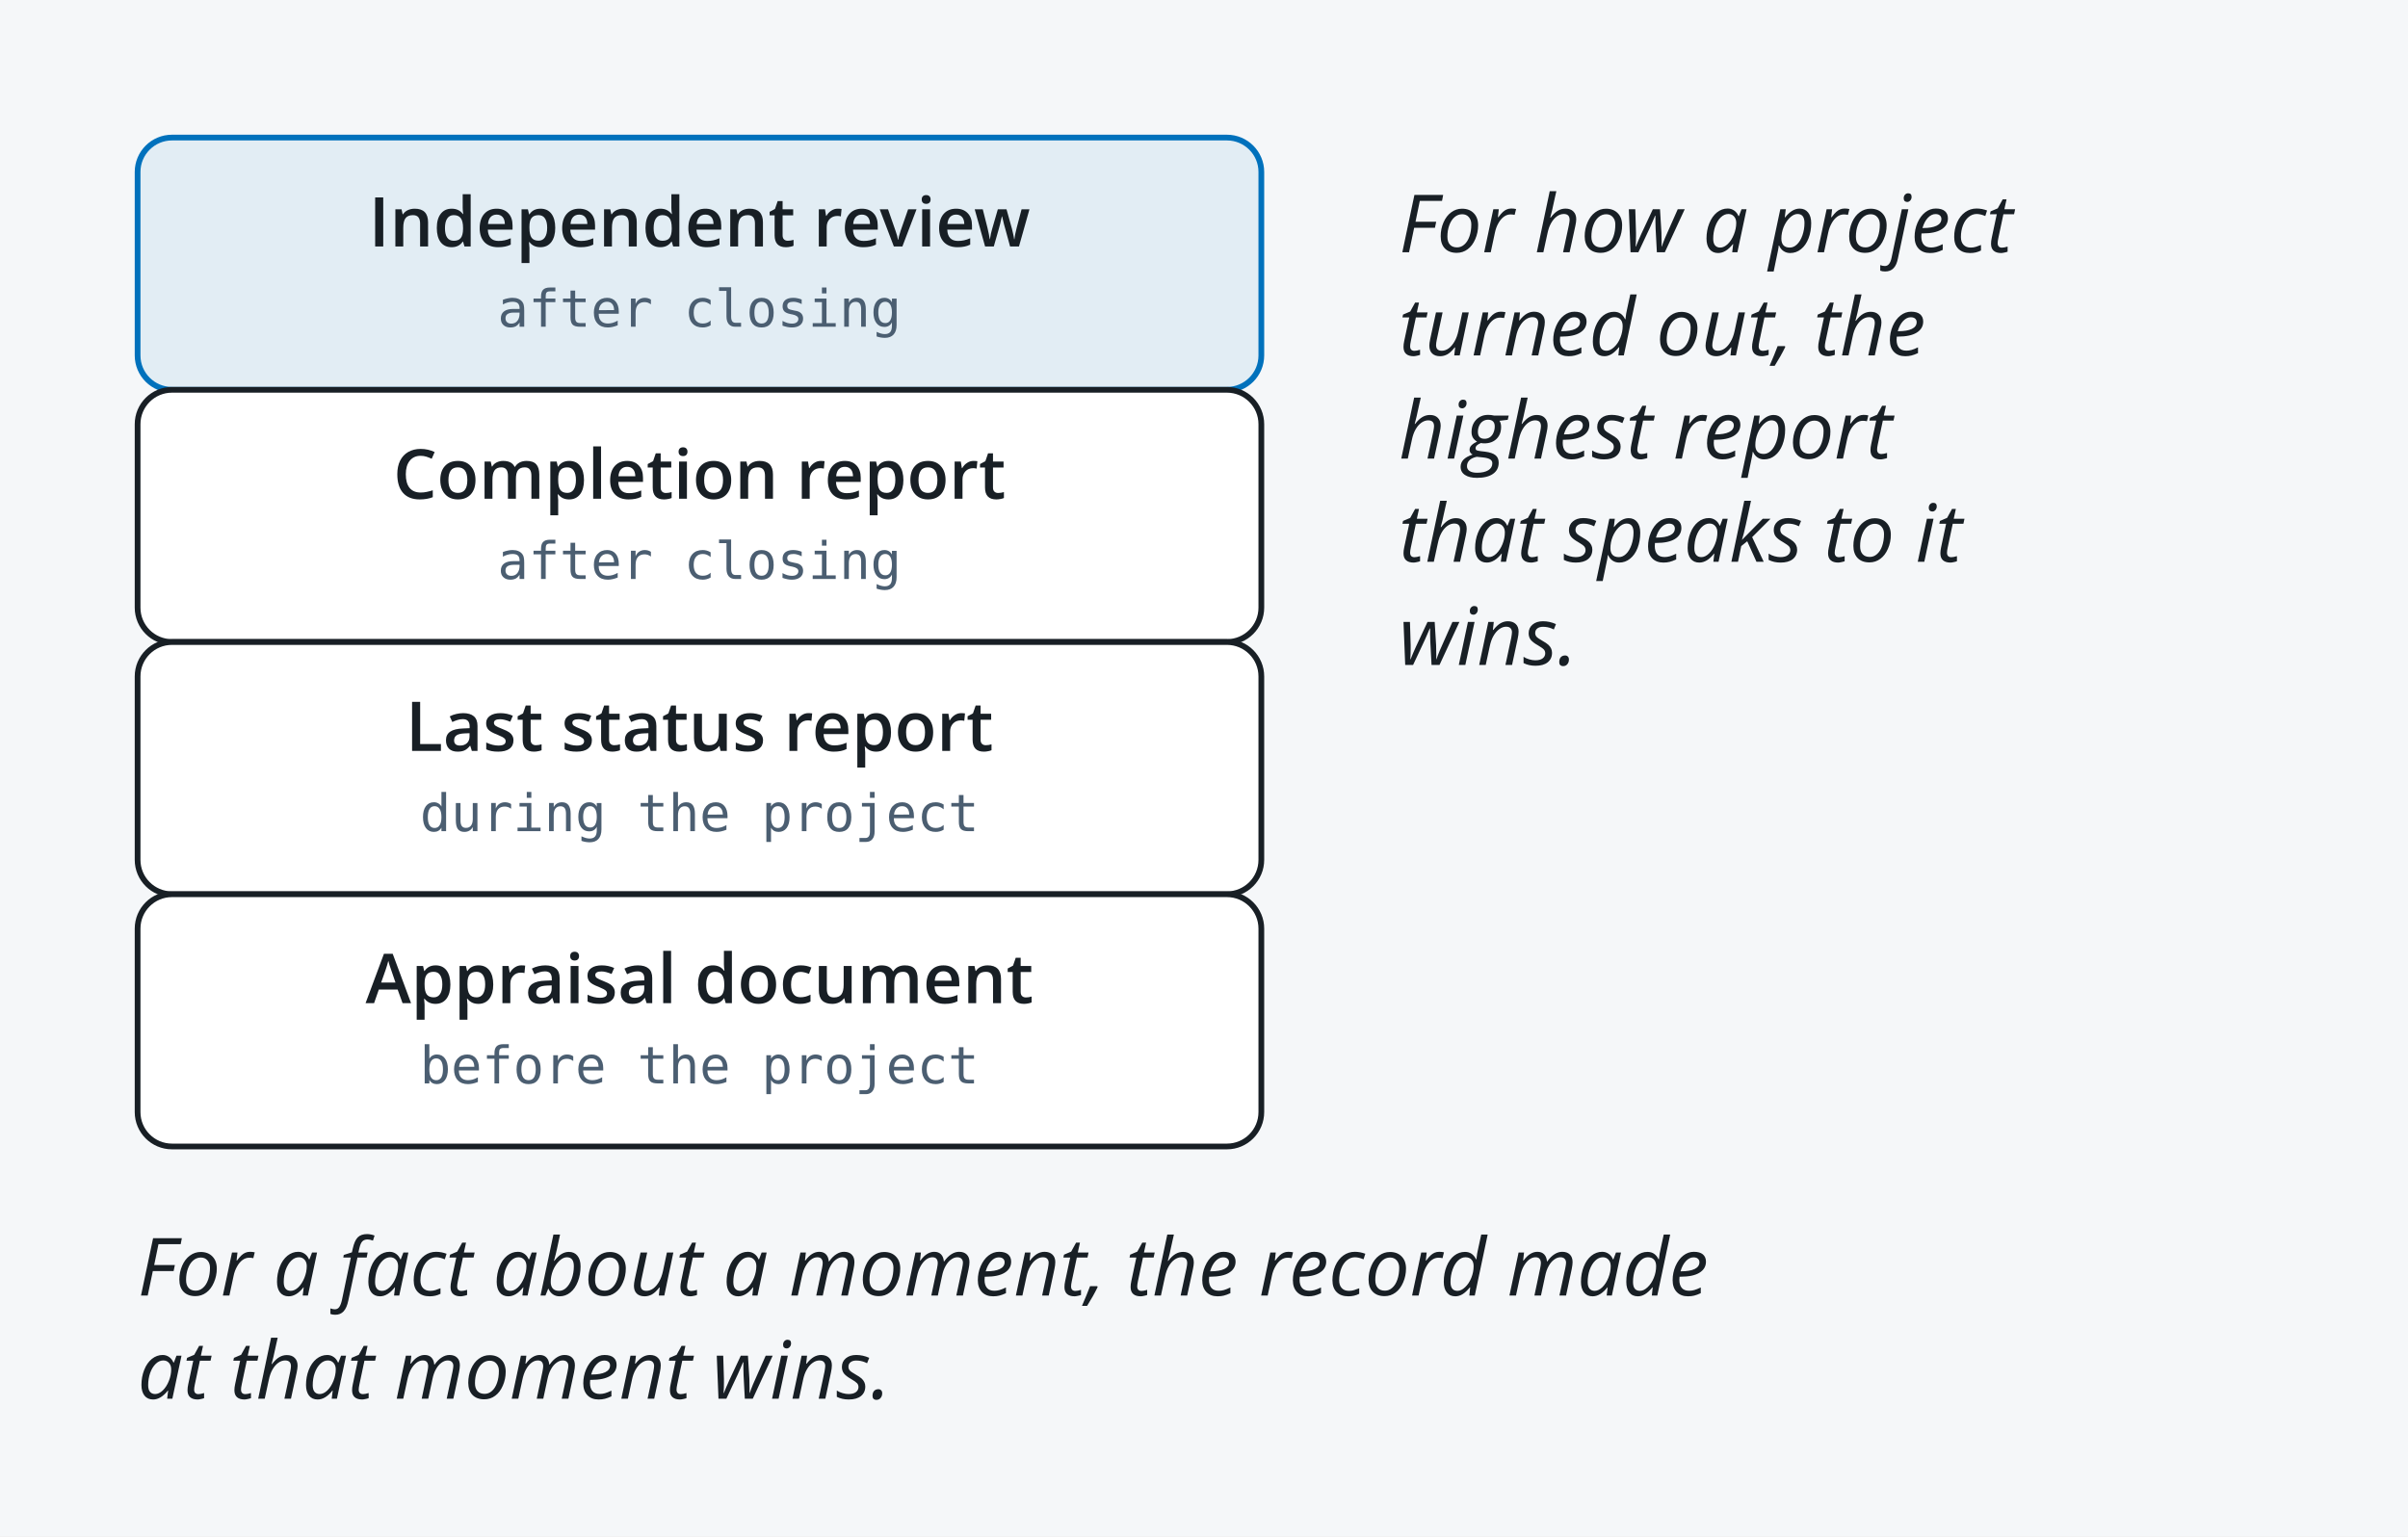
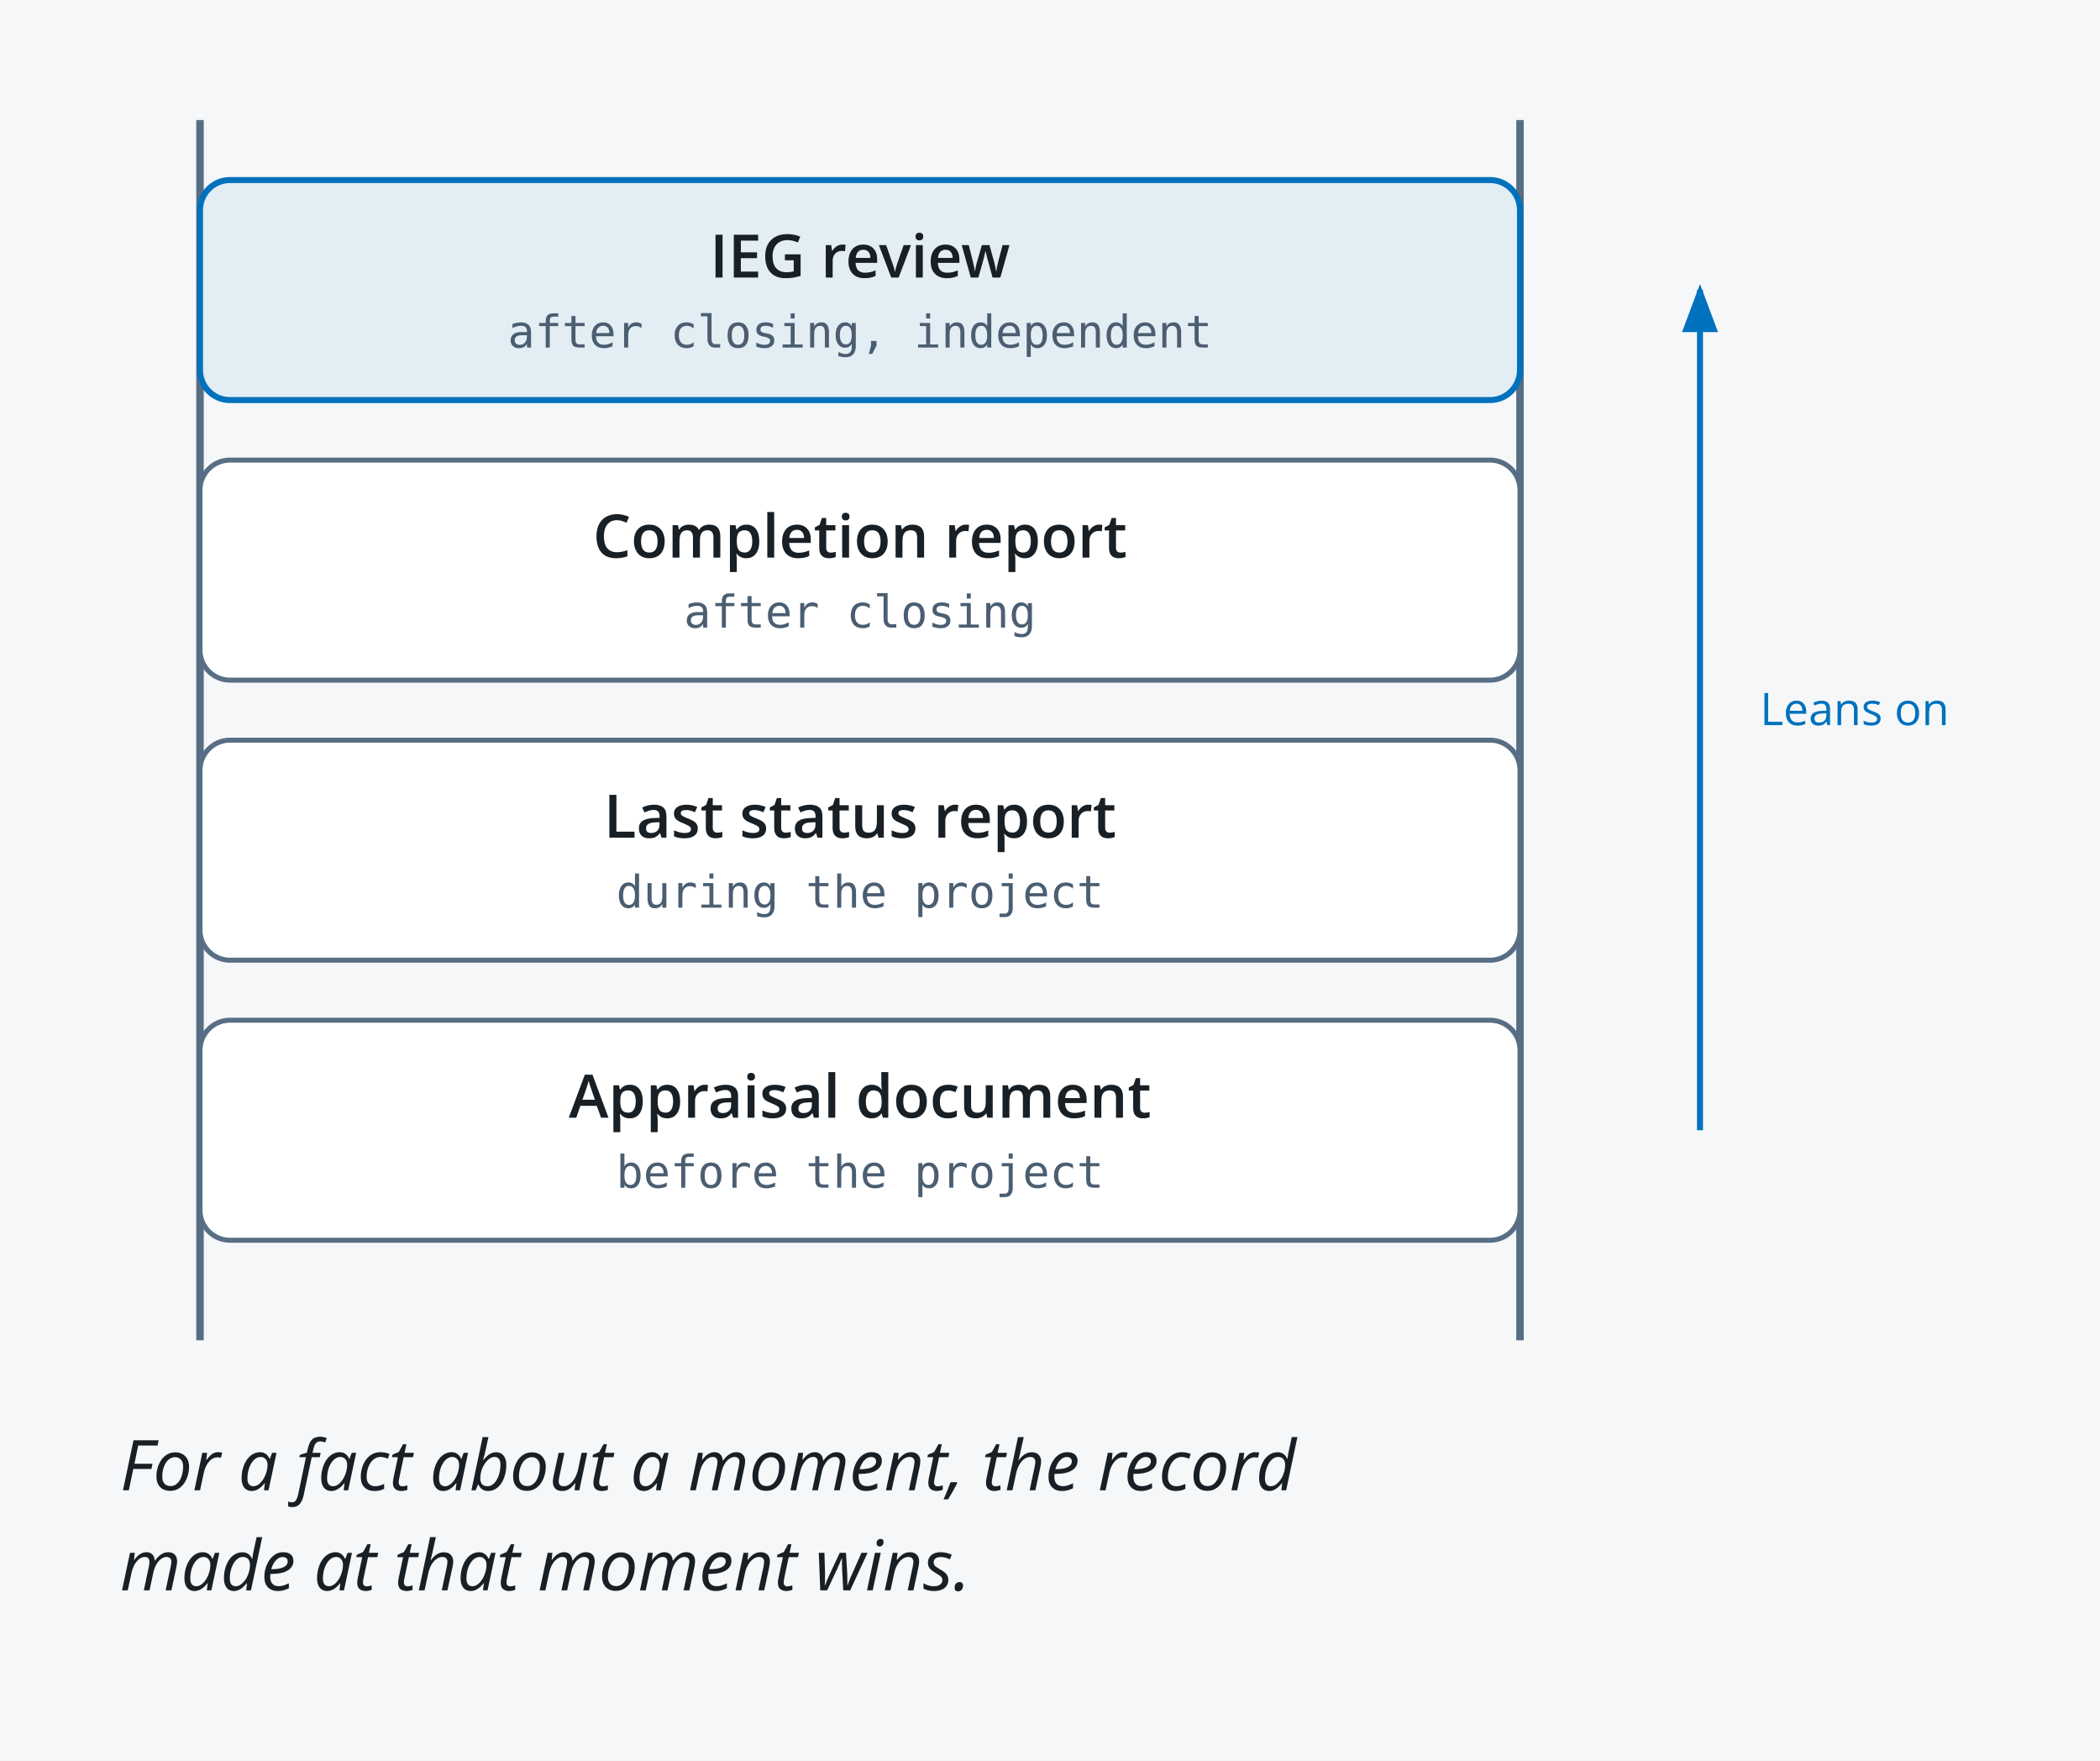
- <svg xmlns="http://www.w3.org/2000/svg" viewBox="0 0 420 268" role="img" aria-labelledby="ladder-title ladder-desc" id="ladder-root">
+ <svg xmlns="http://www.w3.org/2000/svg" viewBox="0 0 420 352" role="img" aria-labelledby="ladder-title ladder-desc" data-motion-root="" data-motion-mode="none" data-step-count="5" id="ladder-root">
  <defs>
    <style>#ladder-root { font-family: 'Open Sans', system-ui, sans-serif; color: #181f25; }
      #ladder-root .diagram-container { width: 100%; overflow-x: auto; }
      @media print {
#ladder-root .diagram-container { overflow-x: visible; }
}</style>
    <marker id="ladder-arrow" markerWidth="8" markerHeight="6" refX="7" refY="3" orient="auto">
      <polygon points="0 0, 8 3, 0 6" fill="#4b5e71" />
    </marker>
    <marker id="ladder-arrow-accent" markerWidth="8" markerHeight="6" refX="7" refY="3" orient="auto">
      <polygon points="0 0, 8 3, 0 6" fill="#0071bc" />
    </marker>
    <marker id="ladder-arrow-link" markerWidth="8" markerHeight="6" refX="7" refY="3" orient="auto">
      <polygon points="0 0, 8 3, 0 6" fill="#01707e" />
    </marker>
  </defs>
  <rect width="100%" height="100%" fill="#f5f7f9" />
-   <rect x="24" y="24" width="196" height="44" rx="6" fill="#f5f7f9" />
-   <rect x="24" y="24" width="196" height="44" rx="6" fill="#0071bc" stroke="#0071bc" stroke-width="1" fill-opacity="0.08" />
-   <text x="122" y="43" fill="#181f25" font-size="12" font-weight="600" font-family="'Open Sans', system-ui, sans-serif" text-anchor="middle">Independent review</text>
-   <text x="122" y="57" fill="#4b5e71" font-size="9" font-family="'Roboto Mono', ui-monospace, monospace" text-anchor="middle">after closing</text>
-   <rect x="24" y="68" width="196" height="44" rx="6" fill="#f5f7f9" />
-   <rect x="24" y="68" width="196" height="44" rx="6" fill="#ffffff" stroke="#181f25" stroke-width="1" />
-   <text x="122" y="87" fill="#181f25" font-size="12" font-weight="600" font-family="'Open Sans', system-ui, sans-serif" text-anchor="middle">Completion report</text>
-   <text x="122" y="101" fill="#4b5e71" font-size="9" font-family="'Roboto Mono', ui-monospace, monospace" text-anchor="middle">after closing</text>
-   <rect x="24" y="112" width="196" height="44" rx="6" fill="#f5f7f9" />
-   <rect x="24" y="112" width="196" height="44" rx="6" fill="#ffffff" stroke="#181f25" stroke-width="1" />
-   <text x="122" y="131" fill="#181f25" font-size="12" font-weight="600" font-family="'Open Sans', system-ui, sans-serif" text-anchor="middle">Last status report</text>
-   <text x="122" y="145" fill="#4b5e71" font-size="9" font-family="'Roboto Mono', ui-monospace, monospace" text-anchor="middle">during the project</text>
-   <rect x="24" y="156" width="196" height="44" rx="6" fill="#f5f7f9" />
-   <rect x="24" y="156" width="196" height="44" rx="6" fill="#ffffff" stroke="#181f25" stroke-width="1" />
-   <text x="122" y="175" fill="#181f25" font-size="12" font-weight="600" font-family="'Open Sans', system-ui, sans-serif" text-anchor="middle">Appraisal document</text>
-   <text x="122" y="189" fill="#4b5e71" font-size="9" font-family="'Roboto Mono', ui-monospace, monospace" text-anchor="middle">before the project</text>
-   <text x="244" y="44" fill="#181f25" font-size="14" font-weight="400" font-family="'Open Sans', system-ui, sans-serif" font-style="italic" text-anchor="start">For how a project</text>
-   <text x="244" y="62" fill="#181f25" font-size="14" font-weight="400" font-family="'Open Sans', system-ui, sans-serif" font-style="italic" text-anchor="start">turned out, the</text>
-   <text x="244" y="80" fill="#181f25" font-size="14" font-weight="400" font-family="'Open Sans', system-ui, sans-serif" font-style="italic" text-anchor="start">highest report</text>
-   <text x="244" y="98" fill="#181f25" font-size="14" font-weight="400" font-family="'Open Sans', system-ui, sans-serif" font-style="italic" text-anchor="start">that speaks to it</text>
-   <text x="244" y="116" fill="#181f25" font-size="14" font-weight="400" font-family="'Open Sans', system-ui, sans-serif" font-style="italic" text-anchor="start">wins.</text>
-   <text x="24" y="226" fill="#181f25" font-size="14" font-weight="400" font-family="'Open Sans', system-ui, sans-serif" font-style="italic" text-anchor="start">For a fact about a moment, the record made</text>
-   <text x="24" y="244" fill="#181f25" font-size="14" font-weight="400" font-family="'Open Sans', system-ui, sans-serif" font-style="italic" text-anchor="start">at that moment wins.</text>
+   <line x1="40" y1="24" x2="40" y2="268" stroke="#586e84" stroke-width="1.5" />
+   <line x1="304" y1="24" x2="304" y2="268" stroke="#586e84" stroke-width="1.5" />
+   <line x1="40" y1="58" x2="304" y2="58" stroke="#586e84" stroke-width="1.5" />
+   <line x1="40" y1="114" x2="304" y2="114" stroke="#586e84" stroke-width="1.5" />
+   <line x1="40" y1="170" x2="304" y2="170" stroke="#586e84" stroke-width="1.5" />
+   <line x1="40" y1="226" x2="304" y2="226" stroke="#586e84" stroke-width="1.5" />
+   <g data-motion-item="" data-step="1" aria-label="At the bottom, the appraisal document, written before the project started">
+     <rect x="40" y="204" width="264" height="44" rx="6" fill="#f5f7f9" />
+     <rect x="40" y="204" width="264" height="44" rx="6" fill="#ffffff" stroke="#586e84" stroke-width="1" />
+     <text x="172" y="223.5" fill="#181f25" font-size="12" font-weight="600" font-family="'Open Sans', system-ui, sans-serif" text-anchor="middle">Appraisal document</text>
+     <text x="172" y="237.5" fill="#4b5e71" font-size="9" font-family="'Roboto Mono', ui-monospace, monospace" text-anchor="middle">before the project</text>
+   </g>
+   <g data-motion-item="" data-step="2" aria-label="Next, the last status report, written during the project">
+     <rect x="40" y="148" width="264" height="44" rx="6" fill="#f5f7f9" />
+     <rect x="40" y="148" width="264" height="44" rx="6" fill="#ffffff" stroke="#586e84" stroke-width="1" />
+     <text x="172" y="167.5" fill="#181f25" font-size="12" font-weight="600" font-family="'Open Sans', system-ui, sans-serif" text-anchor="middle">Last status report</text>
+     <text x="172" y="181.5" fill="#4b5e71" font-size="9" font-family="'Roboto Mono', ui-monospace, monospace" text-anchor="middle">during the project</text>
+   </g>
+   <g data-motion-item="" data-step="3" aria-label="Next, the completion report, written after the project closed">
+     <rect x="40" y="92" width="264" height="44" rx="6" fill="#f5f7f9" />
+     <rect x="40" y="92" width="264" height="44" rx="6" fill="#ffffff" stroke="#586e84" stroke-width="1" />
+     <text x="172" y="111.5" fill="#181f25" font-size="12" font-weight="600" font-family="'Open Sans', system-ui, sans-serif" text-anchor="middle">Completion report</text>
+     <text x="172" y="125.5" fill="#4b5e71" font-size="9" font-family="'Roboto Mono', ui-monospace, monospace" text-anchor="middle">after closing</text>
+   </g>
+   <g data-motion-item="" data-step="4" aria-label="At the top, a review by the Independent Evaluation Group, written after the project closed">
+     <rect x="40" y="36" width="264" height="44" rx="6" fill="#f5f7f9" />
+     <rect x="40" y="36" width="264" height="44" rx="6" fill="#0071bc" stroke="#0071bc" stroke-width="1.2" fill-opacity="0.08" />
+     <text x="172" y="55.5" fill="#181f25" font-size="12" font-weight="600" font-family="'Open Sans', system-ui, sans-serif" text-anchor="middle">IEG review</text>
+     <text x="172" y="69.5" fill="#4b5e71" font-size="9" font-family="'Roboto Mono', ui-monospace, monospace" text-anchor="middle">after closing, independent</text>
+   </g>
+   <g data-motion-item="" data-step="4" aria-label="For how a project turned out, the highest report that speaks to the question wins">
+     <path d="M340,226.0 V58.0" fill="none" stroke="#0071bc" stroke-width="1.2" marker-end="url(#ladder-arrow-accent)" />
+     <rect x="348" y="136" width="52" height="12" rx="2" fill="#f5f7f9" />
+     <text x="352" y="145" fill="#0071bc" font-size="9" font-family="'Open Sans', system-ui, sans-serif" text-anchor="start">Leans on</text>
+   </g>
+   <g data-motion-item="" data-step="5" aria-label="For a fact about a moment, the record made at that moment wins">
+     <text x="24" y="298" fill="#181f25" font-size="14" font-style="italic" font-family="'Open Sans', system-ui, sans-serif">For a fact about a moment, the record</text>
+     <text x="24" y="318" fill="#181f25" font-size="14" font-style="italic" font-family="'Open Sans', system-ui, sans-serif">made at that moment wins.</text>
+   </g>
</svg>
